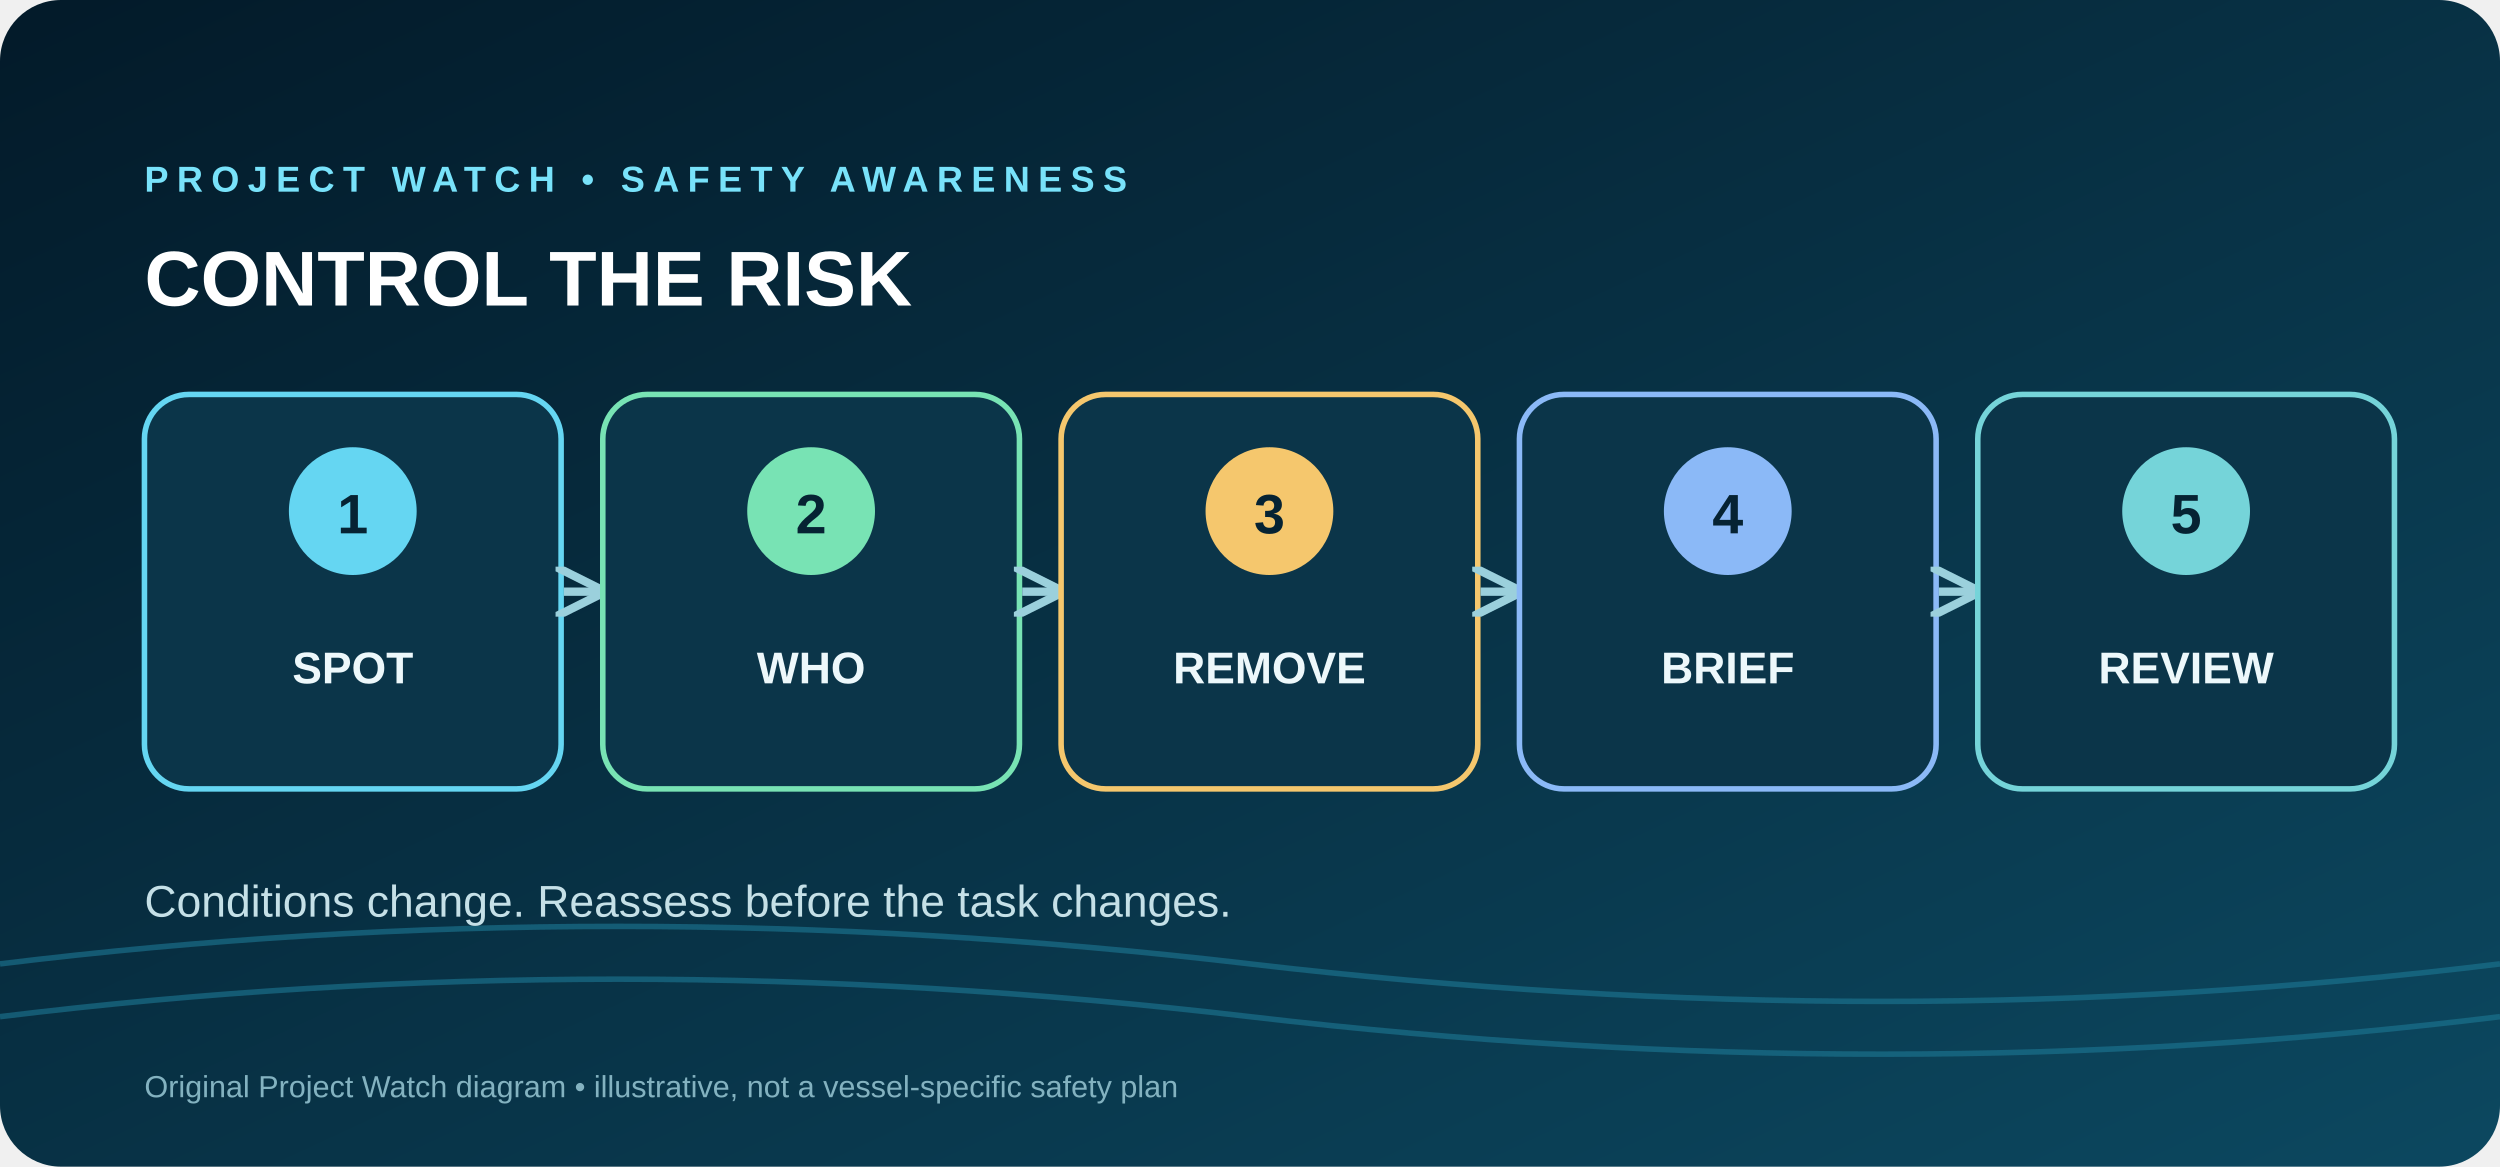
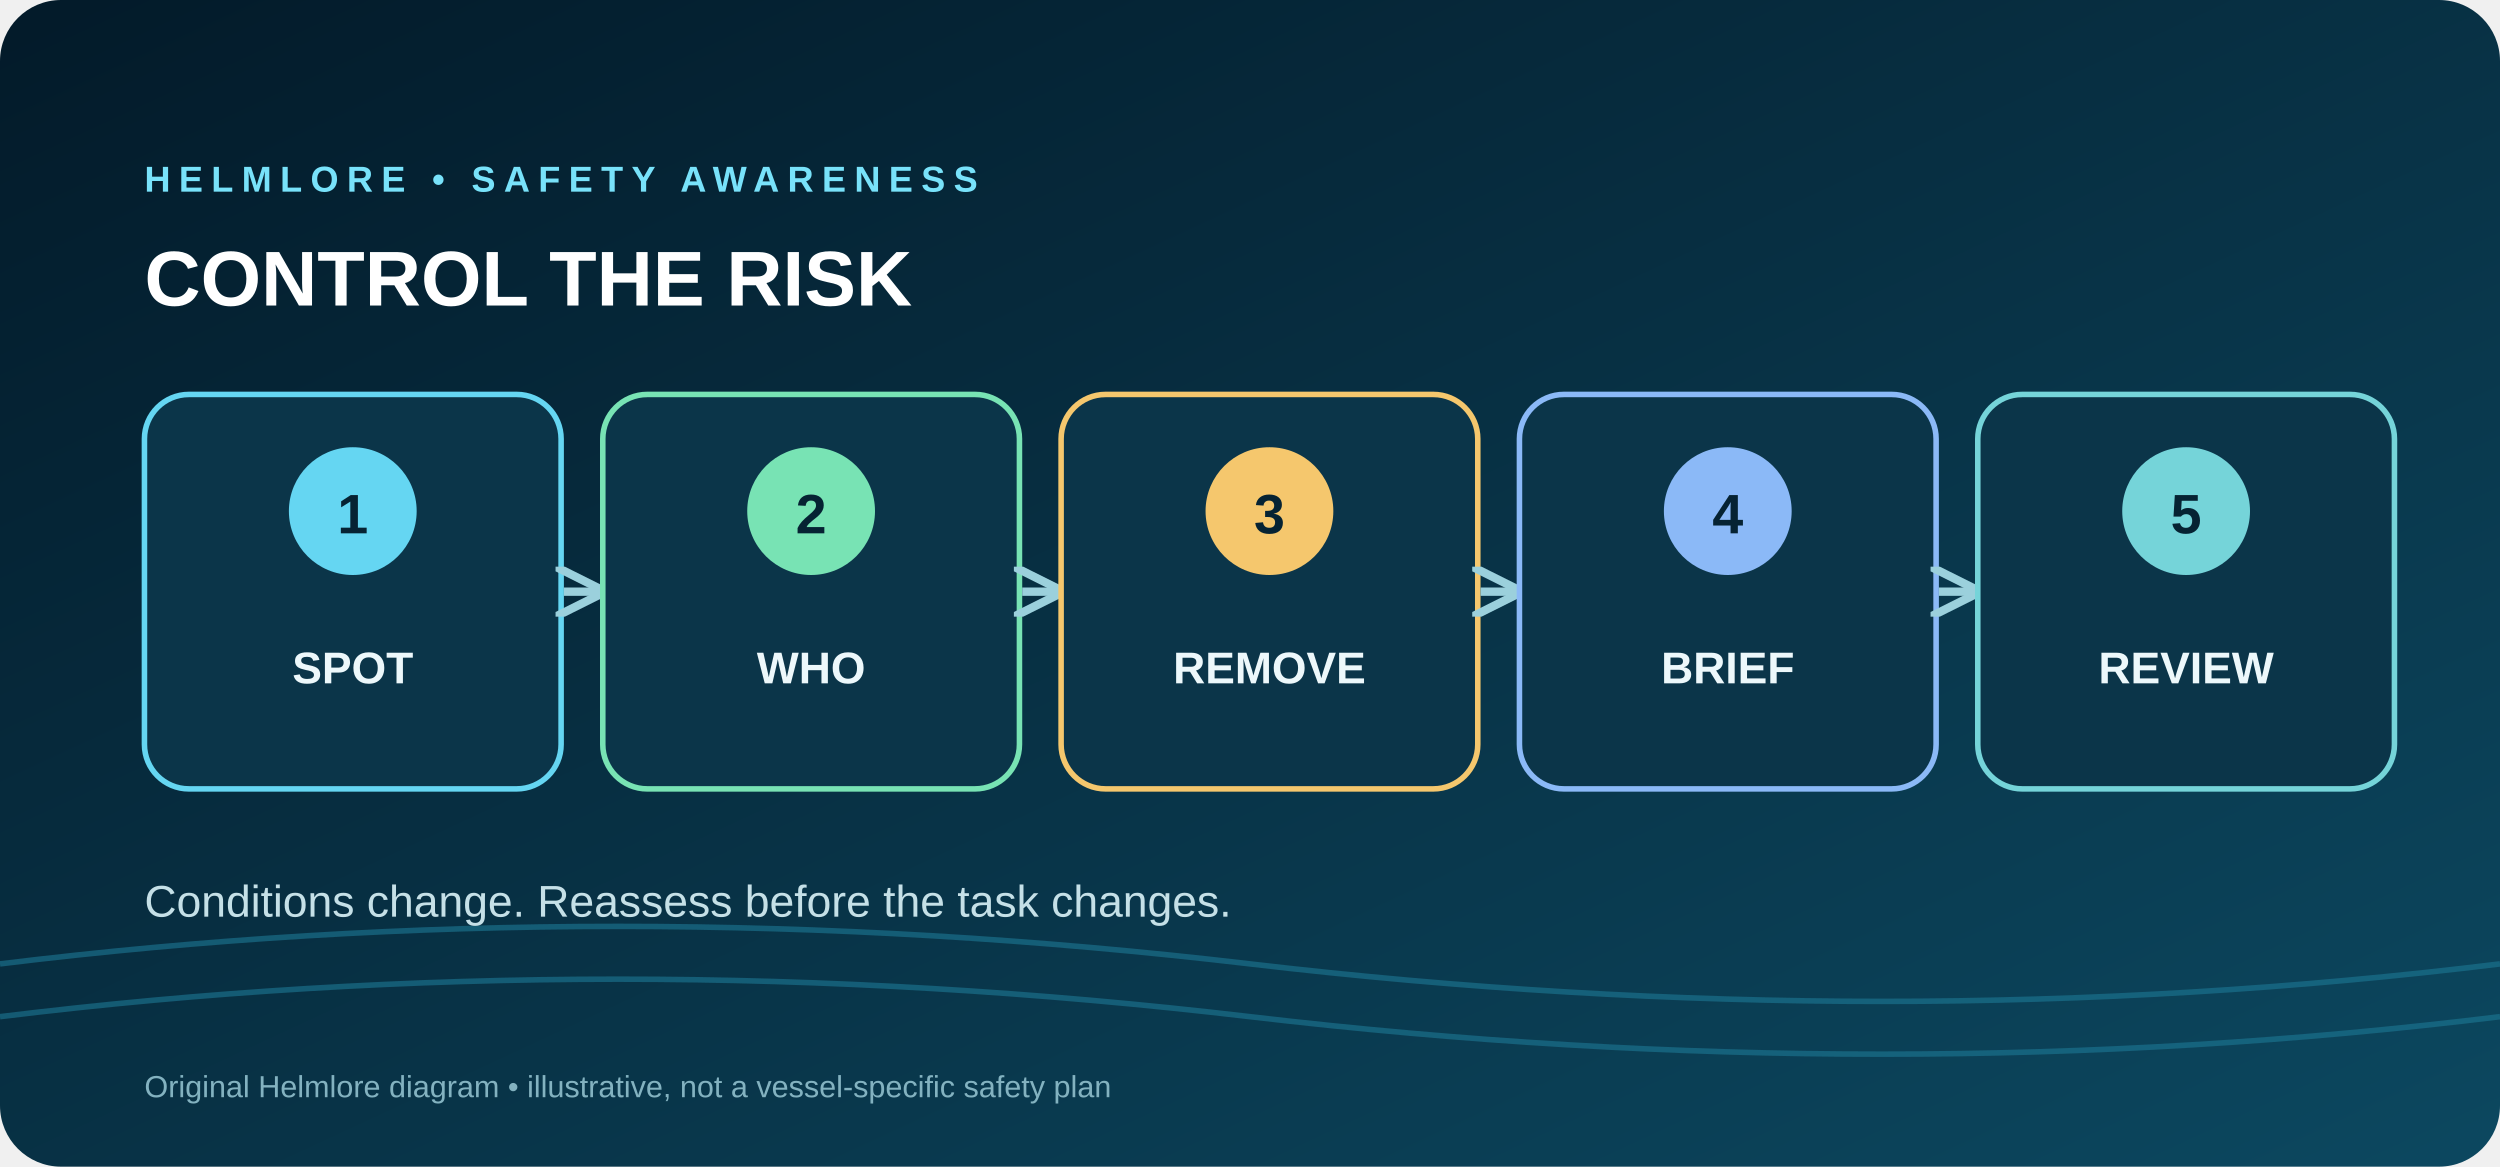
<svg xmlns="http://www.w3.org/2000/svg" viewBox="0 0 900 420" role="img" aria-labelledby="title desc">
  <defs>
    <linearGradient id="sea" x2="1" y2="1">
      <stop stop-color="#031a29" />
      <stop offset="1" stop-color="#0c4860" />
    </linearGradient>
    <marker id="arrow" markerWidth="6" markerHeight="6" refX="5" refY="3" orient="auto">
      <path d="M0 0l6 3-6 3" fill="none" stroke="#9bd0dc" />
    </marker>
  </defs>
  <rect width="900" height="420" rx="22" fill="url(#sea)" />
  <path d="M0 347 Q220 320 450 347T900 347 M0 366 Q220 339 450 366T900 366" fill="none" stroke="#1d7894" stroke-width="2" opacity=".6" />
-   <text x="52" y="69" fill="#78e2fa" font-size="13" font-family="Arial,sans-serif" font-weight="700" letter-spacing="3">PROJECT WATCH • SAFETY AWARENESS</text>
+   <text x="52" y="69" fill="#78e2fa" font-size="13" font-family="Arial,sans-serif" font-weight="700" letter-spacing="3">HELMLORE • SAFETY AWARENESS</text>
  <text x="52" y="110" fill="#fff" font-size="28" font-family="Arial,sans-serif" font-weight="800">CONTROL THE RISK</text>
  <g font-family="Arial,sans-serif">
    <g>
      <rect x="52" y="142" width="150" height="142" rx="16" fill="#0b3549" stroke="#65d6f2" stroke-width="2" />
      <circle cx="127" cy="184" r="23" fill="#65d6f2" />
      <text x="127" y="192" text-anchor="middle" fill="#062333" font-size="20" font-weight="800">1</text>
      <text x="127" y="246" text-anchor="middle" fill="#edf8fb" font-size="16" font-weight="750">SPOT</text>
    </g>
    <path d="M203 213h12" stroke="#9bd0dc" stroke-width="3" marker-end="url(#arrow)" />
    <g>
      <rect x="217" y="142" width="150" height="142" rx="16" fill="#0b3549" stroke="#78e3b4" stroke-width="2" />
      <circle cx="292" cy="184" r="23" fill="#78e3b4" />
      <text x="292" y="192" text-anchor="middle" fill="#062333" font-size="20" font-weight="800">2</text>
      <text x="292" y="246" text-anchor="middle" fill="#edf8fb" font-size="16" font-weight="750">WHO</text>
    </g>
    <path d="M368 213h12" stroke="#9bd0dc" stroke-width="3" marker-end="url(#arrow)" />
    <g>
      <rect x="382" y="142" width="150" height="142" rx="16" fill="#0b3549" stroke="#f5c76d" stroke-width="2" />
      <circle cx="457" cy="184" r="23" fill="#f5c76d" />
      <text x="457" y="192" text-anchor="middle" fill="#062333" font-size="20" font-weight="800">3</text>
      <text x="457" y="246" text-anchor="middle" fill="#edf8fb" font-size="16" font-weight="750">REMOVE</text>
    </g>
    <path d="M533 213h12" stroke="#9bd0dc" stroke-width="3" marker-end="url(#arrow)" />
    <g>
      <rect x="547" y="142" width="150" height="142" rx="16" fill="#0b3549" stroke="#8bb9f7" stroke-width="2" />
      <circle cx="622" cy="184" r="23" fill="#8bb9f7" />
      <text x="622" y="192" text-anchor="middle" fill="#062333" font-size="20" font-weight="800">4</text>
      <text x="622" y="246" text-anchor="middle" fill="#edf8fb" font-size="16" font-weight="750">BRIEF</text>
    </g>
    <path d="M698 213h12" stroke="#9bd0dc" stroke-width="3" marker-end="url(#arrow)" />
    <g>
      <rect x="712" y="142" width="150" height="142" rx="16" fill="#0b3549" stroke="#75d4d9" stroke-width="2" />
      <circle cx="787" cy="184" r="23" fill="#75d4d9" />
      <text x="787" y="192" text-anchor="middle" fill="#062333" font-size="20" font-weight="800">5</text>
      <text x="787" y="246" text-anchor="middle" fill="#edf8fb" font-size="16" font-weight="750">REVIEW</text>
    </g>
  </g>
  <text x="52" y="330" fill="#c5e0e7" font-size="16" font-family="Arial,sans-serif">Conditions change. Reassess before the task changes.</text>
-   <text x="52" y="395" fill="#83b2c0" font-size="11" font-family="Arial,sans-serif">Original Project Watch diagram • illustrative, not a vessel-specific safety plan</text>
+   <text x="52" y="395" fill="#83b2c0" font-size="11" font-family="Arial,sans-serif">Original Helmlore diagram • illustrative, not a vessel-specific safety plan</text>
</svg>
